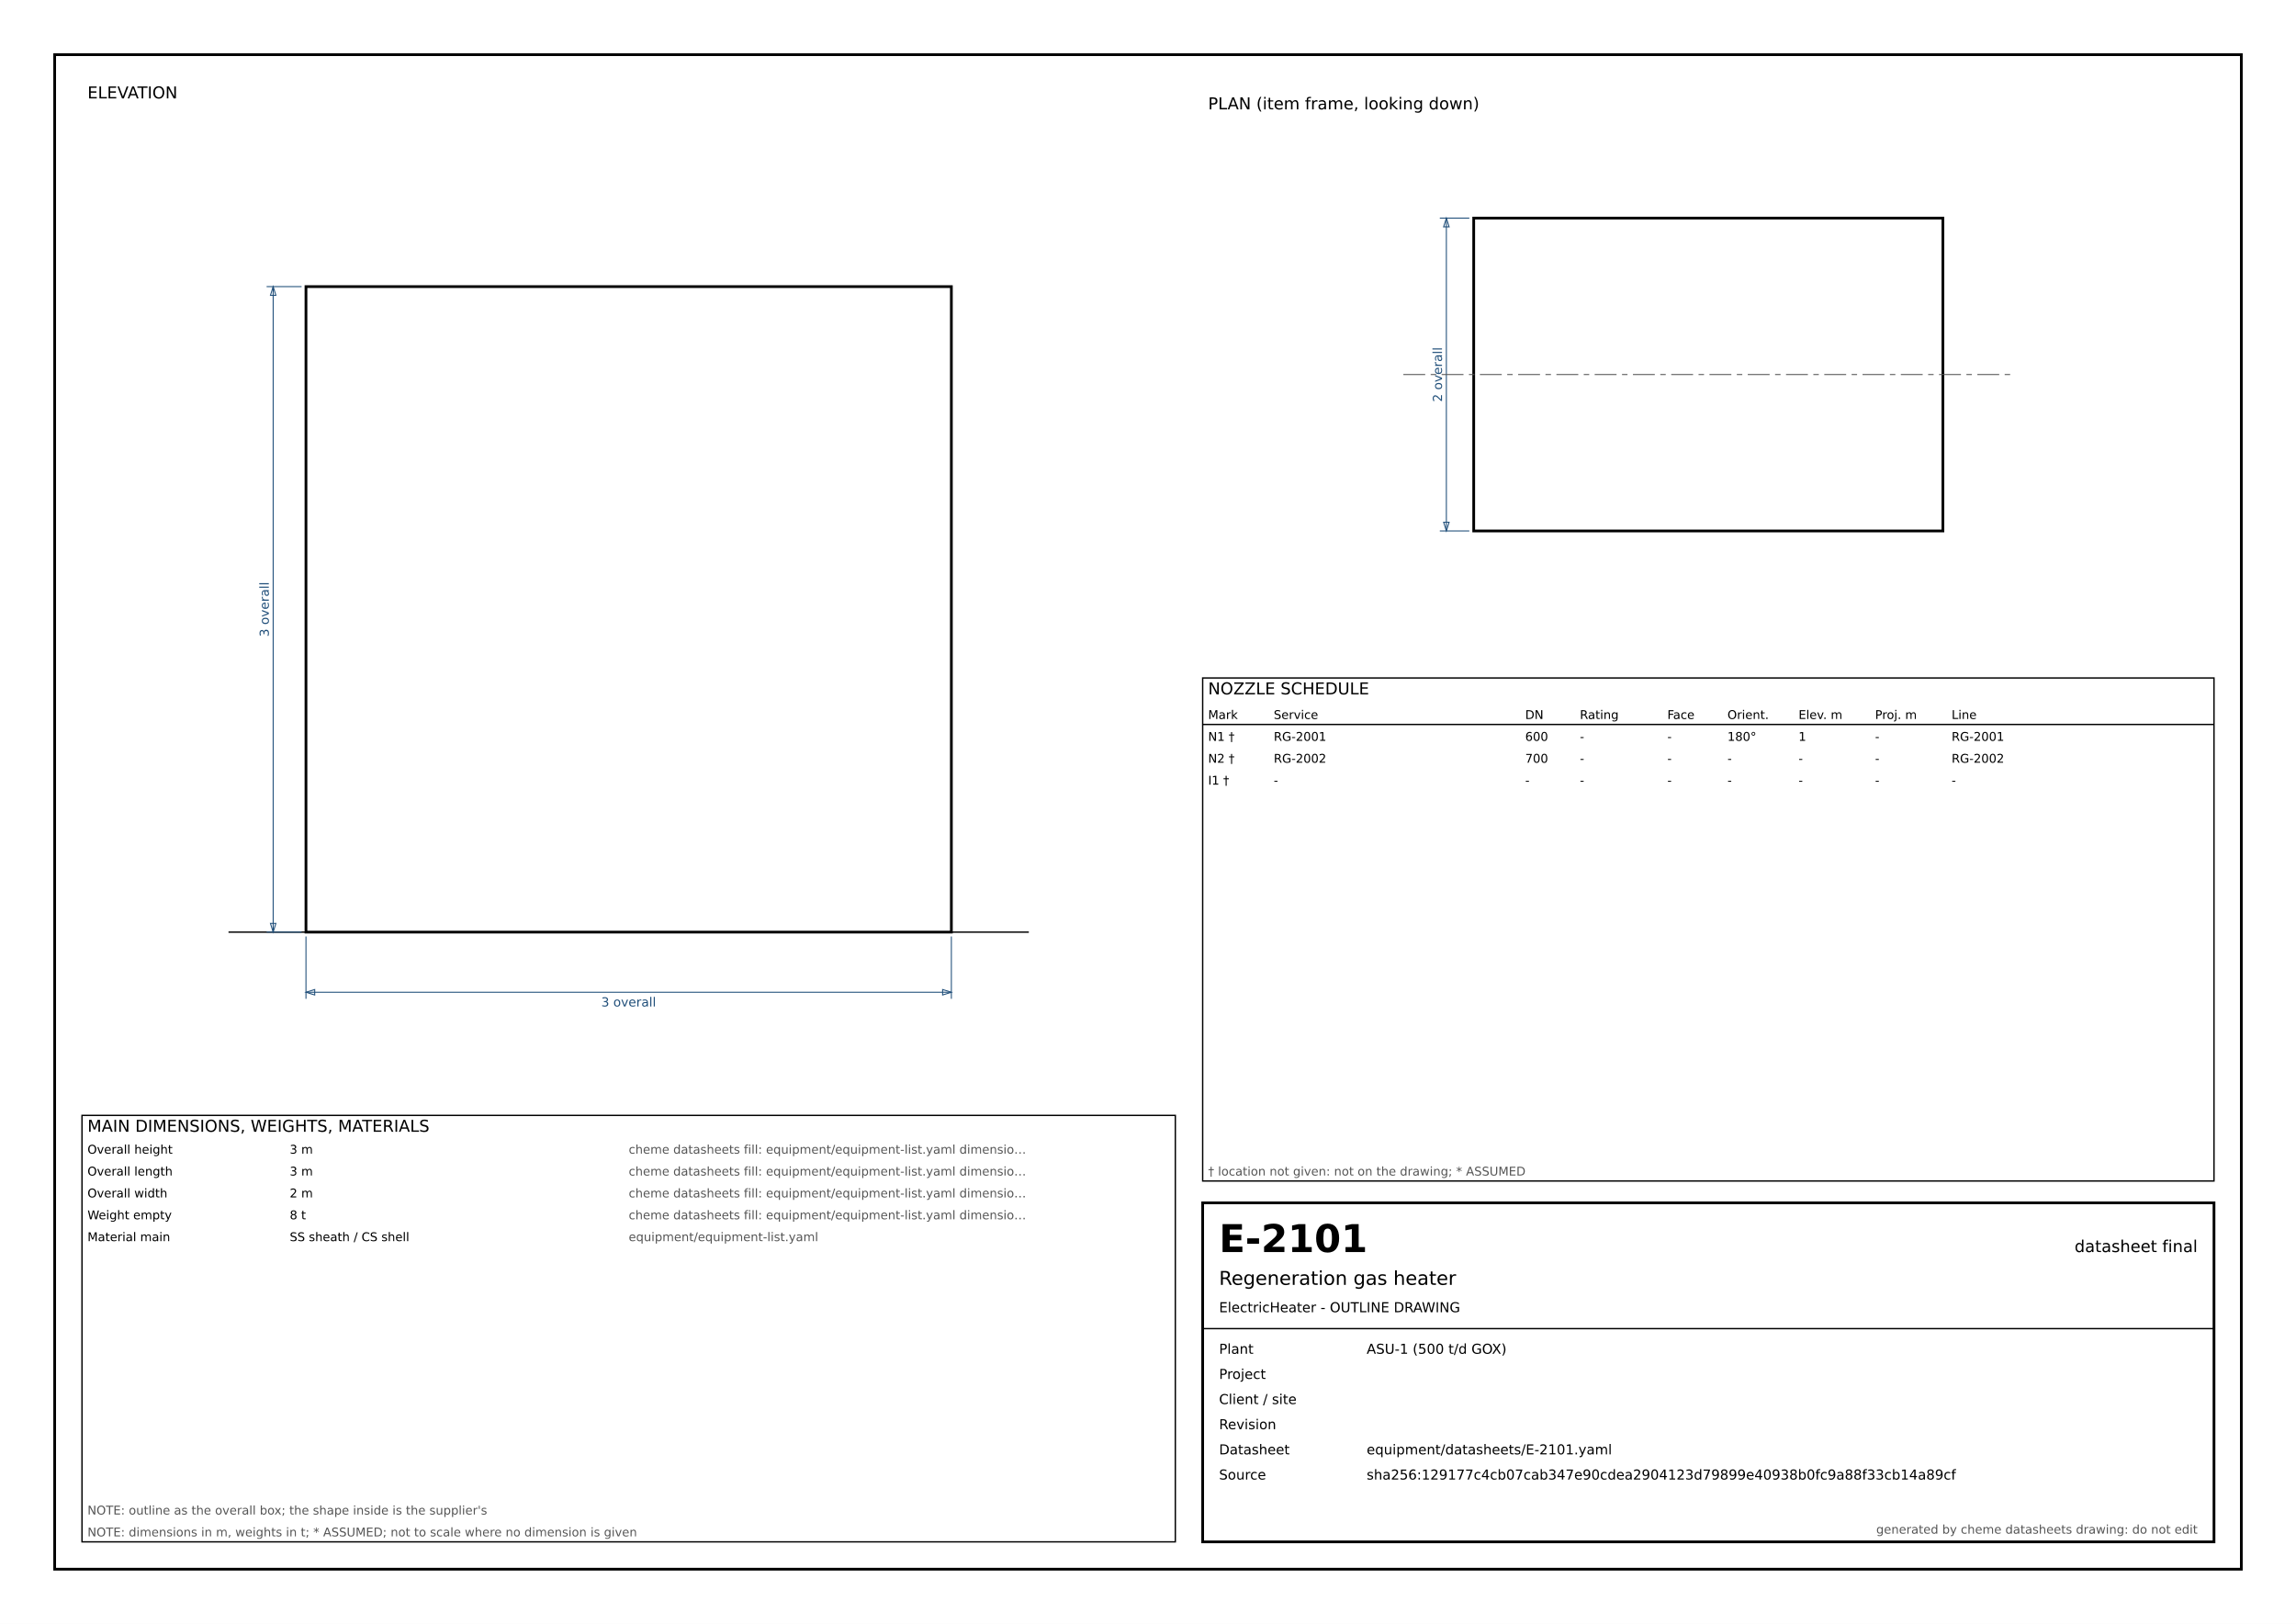
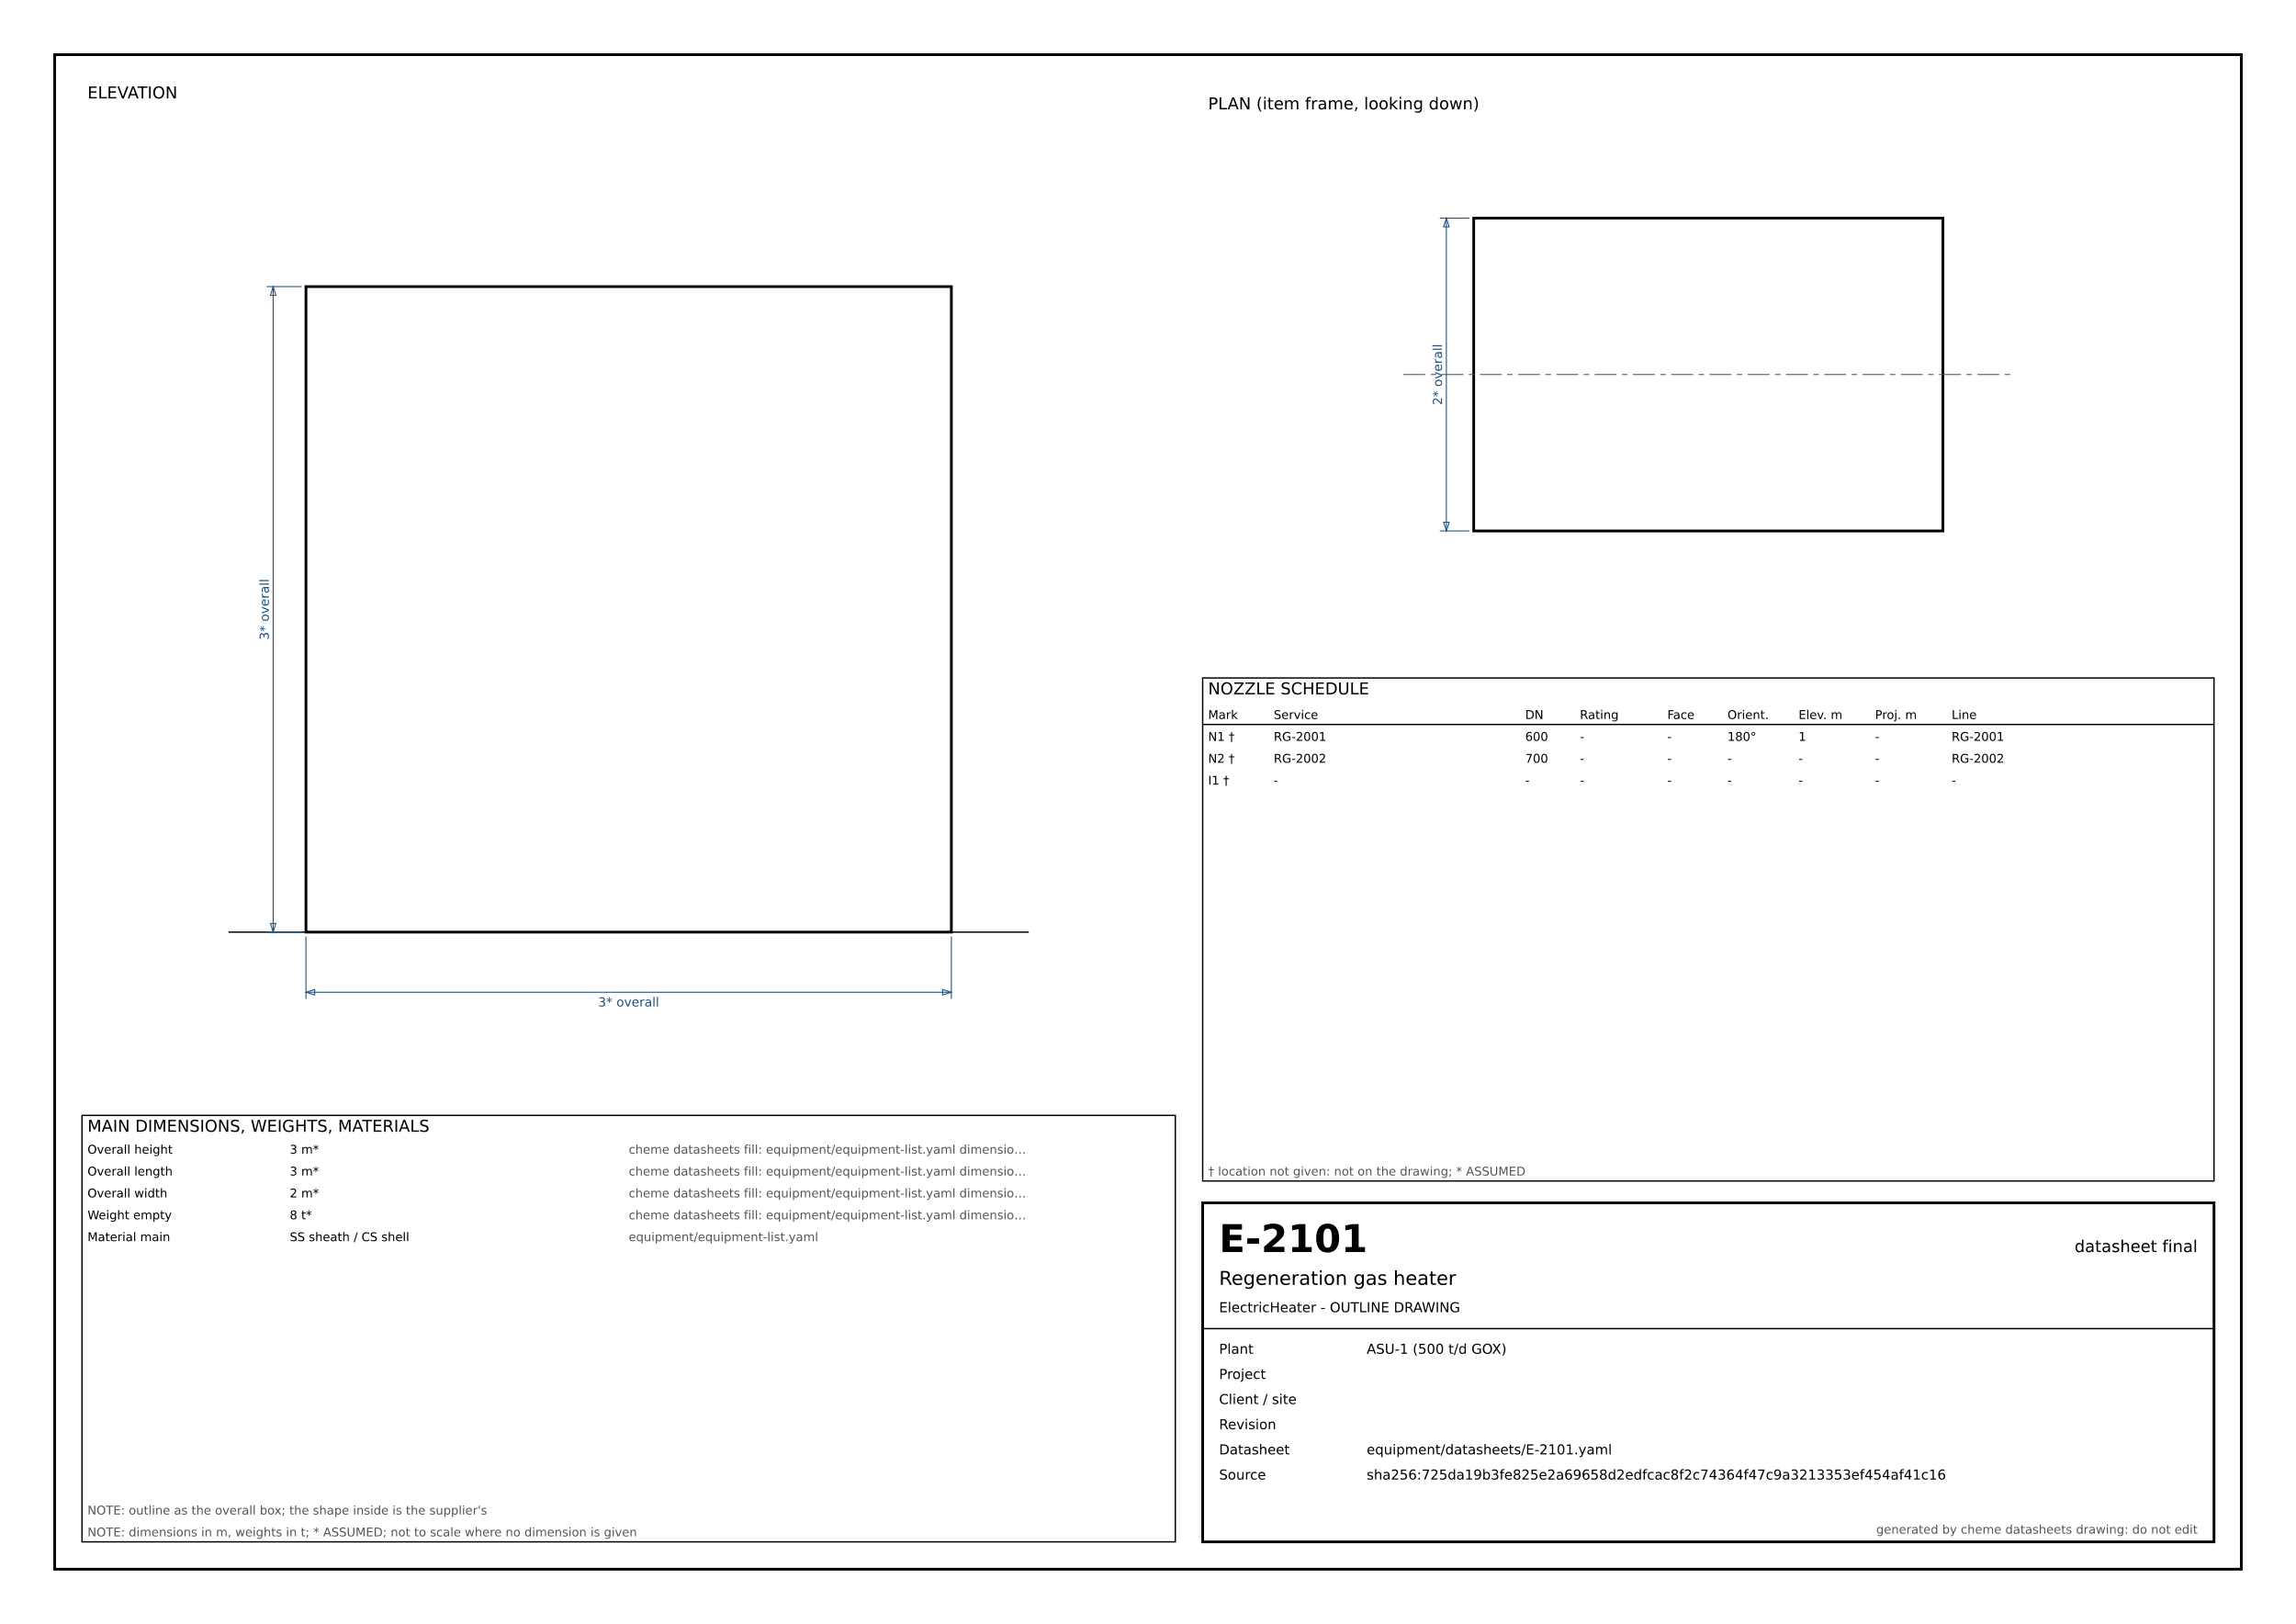
<svg xmlns="http://www.w3.org/2000/svg" width="420mm" height="297mm" viewBox="0 0 420 297">
  <style>
.frame{fill:none;stroke:#000;stroke-width:0.5}
.thin{fill:none;stroke:#000;stroke-width:0.25}
.outline{fill:#fff;stroke:#000;stroke-width:0.5}
.hidden{fill:none;stroke:#000;stroke-width:0.25;stroke-dasharray:1.5 1}
.centre{fill:none;stroke:#555;stroke-width:0.18;stroke-dasharray:4 1 1 1}
.tl{fill:none;stroke:#555;stroke-width:0.18;stroke-dasharray:2 1}
.dim{fill:none;stroke:#1f4e79;stroke-width:0.18}
.nozzle{fill:#fff;stroke:#b71c1c;stroke-width:0.35}
.section{fill:none;stroke:#2e7d32;stroke-width:0.25;stroke-dasharray:2 1}
text{font-family:'DejaVu Sans',Arial,Helvetica,sans-serif;fill:#000}
.t2{font-size:2.2px}.t25{font-size:2.5px}.t3{font-size:3px}.t35{font-size:3.5px}
.t5{font-size:5px;font-weight:bold}.t7{font-size:7px;font-weight:bold}
.dimt{font-size:2.3px;fill:#1f4e79}.nt{font-size:2.3px;fill:#b71c1c}
.note{font-size:2.2px;fill:#555}
.draft{font-size:40px;font-weight:bold;fill:#c62828;fill-opacity:0.12}
</style>
  <rect x="0" y="0" width="420" height="297" fill="#fff" />
  <rect x="10" y="10" width="400" height="277" class="frame" />
  <text x="16" y="18" class="t3" text-anchor="start">ELEVATION</text>
  <rect x="55.97" y="52.42" width="118.06" height="118.06" class="outline" />
  <line x1="41.8" y1="170.48" x2="188.2" y2="170.48" class="thin" />
  <line x1="55.97" y1="171.28" x2="55.97" y2="182.68" class="dim" />
  <line x1="174.03" y1="171.28" x2="174.03" y2="182.68" class="dim" />
  <line x1="55.97" y1="181.48" x2="174.03" y2="181.48" class="dim" />
  <path d="M55.97,181.48 l1.6,0.5 l0,-1 z" class="dim" />
  <path d="M174.03,181.48 l-1.6,0.5 l0,-1 z" class="dim" />
-   <text x="115" y="184.08" class="dimt" text-anchor="middle">3 overall</text>
+   <text x="115" y="184.08" class="dimt" text-anchor="middle">3* overall</text>
  <line x1="55.17" y1="170.48" x2="48.77" y2="170.48" class="dim" />
  <line x1="55.17" y1="52.42" x2="48.77" y2="52.42" class="dim" />
  <line x1="49.97" y1="170.48" x2="49.97" y2="52.42" class="dim" />
  <path d="M49.97,170.48 l0.5,-1.6 l-1,0 z" class="dim" />
  <path d="M49.97,52.42 l0.5,1.6 l-1,0 z" class="dim" />
-   <text x="49.17" y="111.45" class="dimt" text-anchor="middle" transform="rotate(-90 49.17 111.45)">3 overall</text>
+   <text x="49.17" y="111.45" class="dimt" text-anchor="middle" transform="rotate(-90 49.17 111.45)">3* overall</text>
  <rect x="269.58" y="39.89" width="85.83" height="57.22" class="outline" />
  <line x1="268.78" y1="97.11" x2="263.38" y2="97.11" class="dim" />
  <line x1="268.78" y1="39.89" x2="263.38" y2="39.89" class="dim" />
  <line x1="264.58" y1="97.11" x2="264.58" y2="39.89" class="dim" />
  <path d="M264.58,97.11 l0.5,-1.6 l-1,0 z" class="dim" />
  <path d="M264.58,39.89 l0.5,1.6 l-1,0 z" class="dim" />
-   <text x="263.78" y="68.5" class="dimt" text-anchor="middle" transform="rotate(-90 263.78 68.5)">2 overall</text>
+   <text x="263.78" y="68.5" class="dimt" text-anchor="middle" transform="rotate(-90 263.78 68.5)">2* overall</text>
  <line x1="256.71" y1="68.5" x2="368.29" y2="68.5" class="centre" />
  <text x="221" y="20" class="t3" text-anchor="start">PLAN (item frame, looking down)</text>
  <text x="221" y="127" class="t3" text-anchor="start">NOZZLE SCHEDULE</text>
  <text x="221" y="131.5" class="t2" text-anchor="start">Mark</text>
  <text x="233" y="131.5" class="t2" text-anchor="start">Service</text>
  <text x="279" y="131.5" class="t2" text-anchor="start">DN</text>
  <text x="289" y="131.5" class="t2" text-anchor="start">Rating</text>
  <text x="305" y="131.5" class="t2" text-anchor="start">Face</text>
  <text x="316" y="131.5" class="t2" text-anchor="start">Orient.</text>
  <text x="329" y="131.5" class="t2" text-anchor="start">Elev. m</text>
  <text x="343" y="131.5" class="t2" text-anchor="start">Proj. m</text>
  <text x="357" y="131.5" class="t2" text-anchor="start">Line</text>
  <line x1="220" y1="132.5" x2="405" y2="132.5" class="thin" />
  <text x="221" y="135.5" class="t2" text-anchor="start">N1 †</text>
  <text x="233" y="135.5" class="t2" text-anchor="start">RG-2001</text>
  <text x="279" y="135.5" class="t2" text-anchor="start">600</text>
  <text x="289" y="135.5" class="t2" text-anchor="start">-</text>
  <text x="305" y="135.5" class="t2" text-anchor="start">-</text>
  <text x="316" y="135.5" class="t2" text-anchor="start">180°</text>
  <text x="329" y="135.5" class="t2" text-anchor="start">1</text>
  <text x="343" y="135.5" class="t2" text-anchor="start">-</text>
  <text x="357" y="135.5" class="t2" text-anchor="start">RG-2001</text>
  <text x="221" y="139.5" class="t2" text-anchor="start">N2 †</text>
  <text x="233" y="139.5" class="t2" text-anchor="start">RG-2002</text>
  <text x="279" y="139.5" class="t2" text-anchor="start">700</text>
  <text x="289" y="139.5" class="t2" text-anchor="start">-</text>
  <text x="305" y="139.5" class="t2" text-anchor="start">-</text>
  <text x="316" y="139.5" class="t2" text-anchor="start">-</text>
  <text x="329" y="139.5" class="t2" text-anchor="start">-</text>
  <text x="343" y="139.5" class="t2" text-anchor="start">-</text>
  <text x="357" y="139.5" class="t2" text-anchor="start">RG-2002</text>
  <text x="221" y="143.5" class="t2" text-anchor="start">I1 †</text>
  <text x="233" y="143.5" class="t2" text-anchor="start">-</text>
  <text x="279" y="143.5" class="t2" text-anchor="start">-</text>
  <text x="289" y="143.5" class="t2" text-anchor="start">-</text>
  <text x="305" y="143.5" class="t2" text-anchor="start">-</text>
  <text x="316" y="143.5" class="t2" text-anchor="start">-</text>
  <text x="329" y="143.5" class="t2" text-anchor="start">-</text>
  <text x="343" y="143.5" class="t2" text-anchor="start">-</text>
  <text x="357" y="143.5" class="t2" text-anchor="start">-</text>
  <text x="221" y="215" class="note" text-anchor="start">† location not given: not on the drawing; * ASSUMED</text>
  <rect x="220" y="124" width="185" height="92" class="thin" />
  <text x="16" y="207" class="t3" text-anchor="start">MAIN DIMENSIONS, WEIGHTS, MATERIALS</text>
  <text x="16" y="211" class="t2" text-anchor="start">Overall height</text>
-   <text x="53" y="211" class="t2" text-anchor="start">3 m</text>
+   <text x="53" y="211" class="t2" text-anchor="start">3 m*</text>
  <text x="115" y="211" class="note" text-anchor="start">cheme datasheets fill: equipment/equipment-list.yaml dimensio…</text>
  <text x="16" y="215" class="t2" text-anchor="start">Overall length</text>
-   <text x="53" y="215" class="t2" text-anchor="start">3 m</text>
+   <text x="53" y="215" class="t2" text-anchor="start">3 m*</text>
  <text x="115" y="215" class="note" text-anchor="start">cheme datasheets fill: equipment/equipment-list.yaml dimensio…</text>
  <text x="16" y="219" class="t2" text-anchor="start">Overall width</text>
-   <text x="53" y="219" class="t2" text-anchor="start">2 m</text>
+   <text x="53" y="219" class="t2" text-anchor="start">2 m*</text>
  <text x="115" y="219" class="note" text-anchor="start">cheme datasheets fill: equipment/equipment-list.yaml dimensio…</text>
  <text x="16" y="223" class="t2" text-anchor="start">Weight empty</text>
-   <text x="53" y="223" class="t2" text-anchor="start">8 t</text>
+   <text x="53" y="223" class="t2" text-anchor="start">8 t*</text>
  <text x="115" y="223" class="note" text-anchor="start">cheme datasheets fill: equipment/equipment-list.yaml dimensio…</text>
  <text x="16" y="227" class="t2" text-anchor="start">Material main</text>
  <text x="53" y="227" class="t2" text-anchor="start">SS sheath / CS shell</text>
  <text x="115" y="227" class="note" text-anchor="start">equipment/equipment-list.yaml</text>
  <text x="16" y="277" class="note" text-anchor="start">NOTE: outline as the overall box; the shape inside is the supplier's</text>
  <text x="16" y="281" class="note" text-anchor="start">NOTE: dimensions in m, weights in t; * ASSUMED; not to scale where no dimension is given</text>
  <rect x="15" y="204" width="200" height="78" class="thin" />
  <rect x="220" y="220" width="185" height="62" class="frame" />
  <text x="223" y="229" class="t7" text-anchor="start">E-2101</text>
  <text x="223" y="235" class="t35" text-anchor="start">Regeneration gas heater</text>
  <text x="223" y="240" class="t25" text-anchor="start">ElectricHeater - OUTLINE DRAWING</text>
  <line x1="220" y1="243" x2="405" y2="243" class="thin" />
  <text x="223" y="247.6" class="t25" text-anchor="start">Plant</text>
  <text x="250" y="247.6" class="t25" text-anchor="start">ASU-1 (500 t/d GOX)</text>
  <text x="223" y="252.2" class="t25" text-anchor="start">Project</text>
  <text x="250" y="252.2" class="t25" text-anchor="start" />
  <text x="223" y="256.8" class="t25" text-anchor="start">Client / site</text>
  <text x="250" y="256.8" class="t25" text-anchor="start" />
  <text x="223" y="261.4" class="t25" text-anchor="start">Revision</text>
  <text x="250" y="261.4" class="t25" text-anchor="start" />
  <text x="223" y="266" class="t25" text-anchor="start">Datasheet</text>
  <text x="250" y="266" class="t25" text-anchor="start">equipment/datasheets/E-2101.yaml</text>
  <text x="223" y="270.6" class="t25" text-anchor="start">Source</text>
-   <text x="250" y="270.6" class="t25" text-anchor="start">sha256:129177c4cb07cab347e90cdea2904123d79899e40938b0fc9a88f33cb14a89cf</text>
+   <text x="250" y="270.6" class="t25" text-anchor="start">sha256:725da19b3fe825e2a69658d2edfcac8f2c74364f47c9a3213353ef454af41c16</text>
  <text x="402" y="229" class="t3" text-anchor="end">datasheet final</text>
  <text x="402" y="280.5" class="note" text-anchor="end">generated by cheme datasheets drawing: do not edit</text>
</svg>
